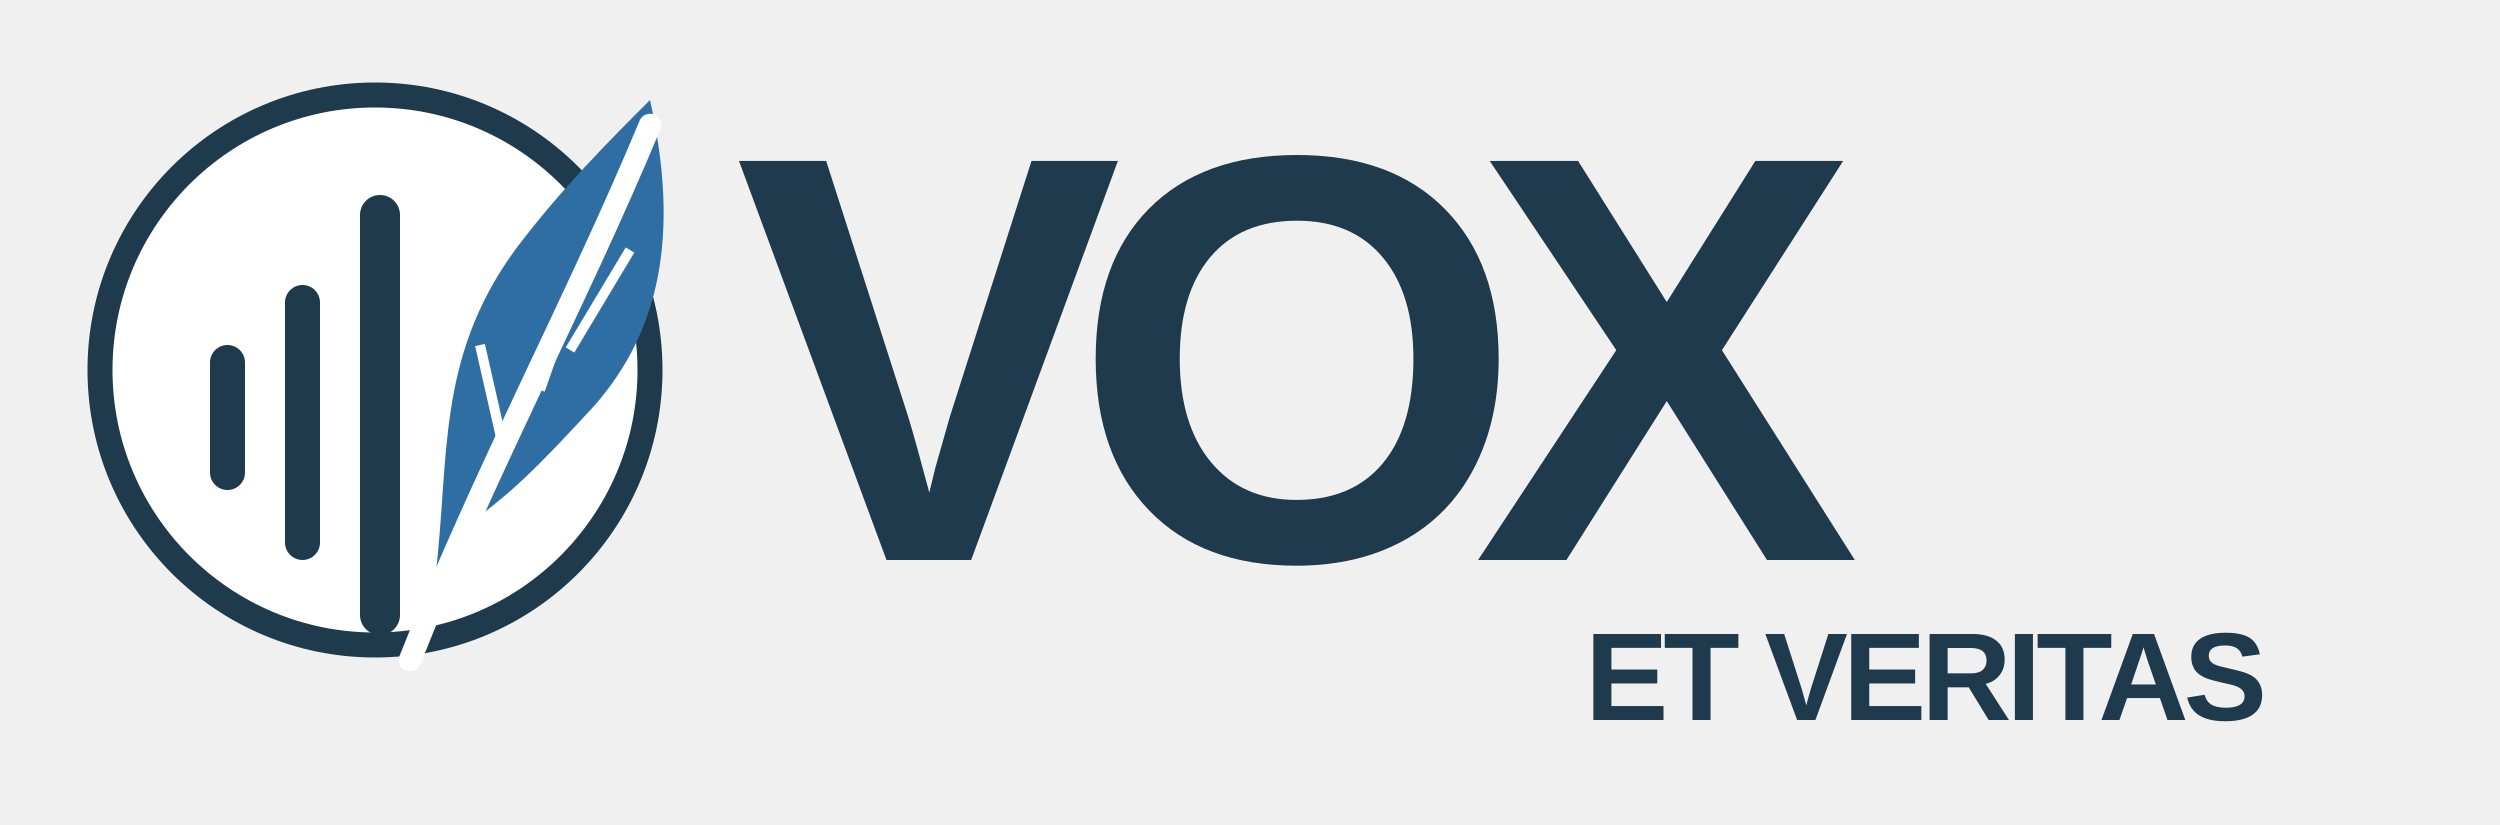
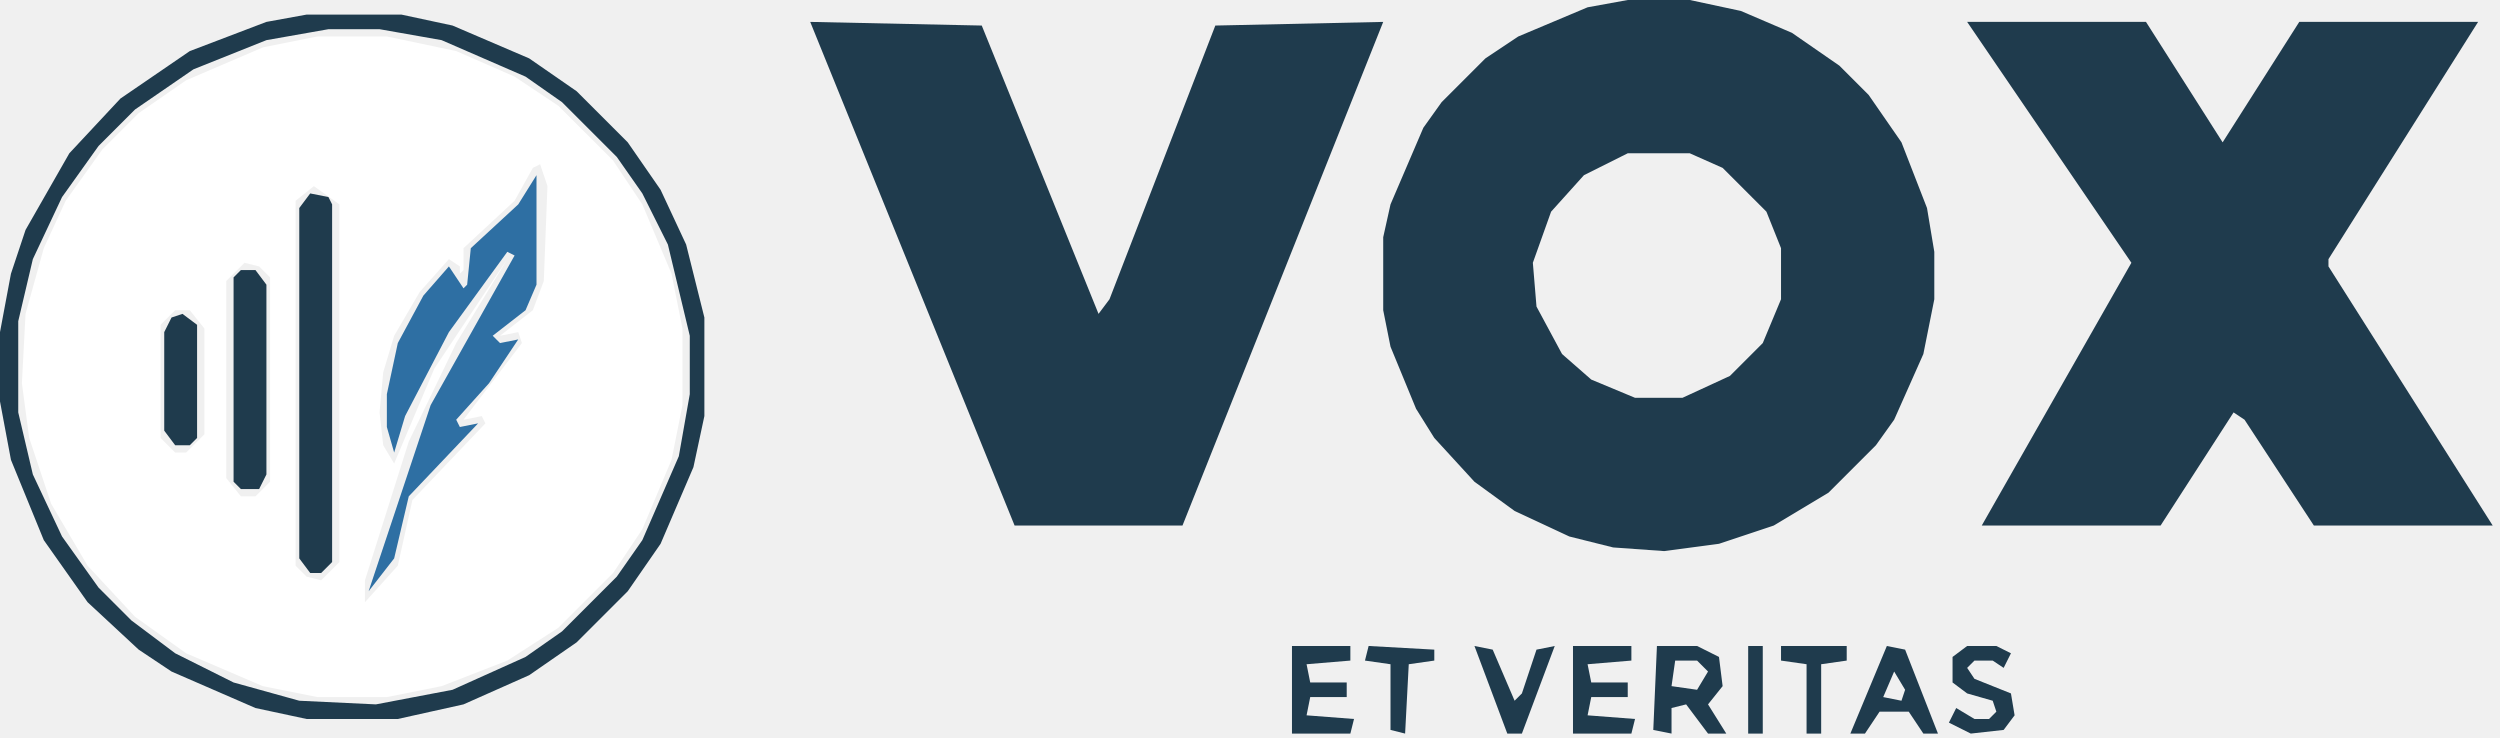
- <svg xmlns="http://www.w3.org/2000/svg" viewBox="0 0 500 165" role="img" aria-labelledby="t d">
-   <circle cx="75" cy="74" r="55" fill="#fff" stroke="#1e3a4c" stroke-width="5" />
-   <rect x="42" y="69" width="7" height="29" rx="3.5" fill="#1e3a4c" />
-   <rect x="57" y="57" width="7" height="55" rx="3.5" fill="#1e3a4c" />
-   <rect x="72" y="39" width="8" height="88" rx="4" fill="#1e3a4c" />
-   <path d="M87 116C90 92 87 72 103 50C112 38 122 28 130 20C136 47 132 66 119 81C107 94 102 99 92 106L87 116Z" fill="#2f6ea2" />
-   <path d="M82 132C97 94 115 61 130 25" fill="none" stroke="#fff" stroke-width="4.5" stroke-linecap="round" />
-   <path d="M101 91L96 69M108 78L115 58M114 70L126 50" stroke="#fff" stroke-width="2" fill="none" />
-   <text x="147" y="112" fill="#1e3a4c" font-family="Arial,Helvetica,sans-serif" font-size="116" font-weight="900" letter-spacing="-10">VOX</text>
-   <text x="317" y="144" fill="#1e3a4c" font-family="Arial,Helvetica,sans-serif" font-size="25" font-weight="900" letter-spacing="-1">ET VERITAS</text>
+ <svg xmlns="http://www.w3.org/2000/svg" viewBox="0 0 685 202">
+   <path fill="#fff" fill-rule="evenodd" d="M87 10L72 13L51 22L38 31L28 41L18 55L12 68L7 86L6 105L8 120L14 138L24 155L37 169L51 179L72 188L87 191L106 191L121 188L139 181L153 172L168 157L176 145L184 126L187 111L187 90L184 75L176 56L168 44L153 29L141 21L125 14L106 10ZM48 85L52 85L56 90L56 119L51 124L48 124L44 120L44 89ZM67 72L71 73L74 76L74 132L70 136L66 136L62 131L62 77ZM86 51L93 56L93 154L88 159L84 158L81 155L81 55ZM148 45L150 51L149 77L146 85L137 92L142 91L143 94L127 115L132 114L133 116L113 137L109 155L100 165L100 159L112 121L125 94L139 71L119 101L108 127L105 122L104 113L105 102L108 92L115 80L123 71L126 73L126 75L127 74L127 68L141 55L146 46Z" />
+   <path fill="#1f3b4d" fill-rule="evenodd" d="M539 177L535 180L535 187L539 190L546 192L547 195L545 197L541 197L536 194L534 198L540 201L549 200L552 196L551 190L541 186L539 183L541 181L546 181L549 183L551 179L547 177ZM517 177L507 201L511 201L515 195L523 195L527 201L531 201L522 178ZM519 184L522 189L521 192L516 191ZM488 177L488 181L495 182L495 201L499 201L499 182L506 181L506 177ZM479 177L479 201L483 201L483 177ZM454 177L453 200L458 201L458 194L462 193L468 201L473 201L468 193L472 188L471 180L465 177ZM458 188L459 181L465 181L468 184L465 189ZM431 177L431 201L447 201L448 197L435 196L436 191L446 191L446 187L436 187L435 182L447 181L447 177ZM404 177L413 201L417 201L426 177L421 178L417 190L415 192L409 178ZM375 177L374 181L381 182L381 200L385 201L386 182L393 181L393 178ZM354 177L354 201L370 201L371 197L358 196L359 191L369 191L369 187L359 187L358 182L370 181L370 177ZM539 6L584 72L543 144L592 144L612 113L615 115L634 144L683 144L638 73L638 71L679 6L630 6L609 39L588 6ZM222 6L278 144L324 144L379 6L333 7L304 82L301 86L269 7ZM84 4L73 6L52 14L33 27L19 42L7 63L3 75L0 91L0 110L3 126L12 148L24 165L38 178L47 184L70 194L84 197L109 197L127 193L145 185L158 176L172 162L181 149L190 128L193 114L193 87L188 67L181 52L172 39L158 25L145 16L124 7L110 4ZM90 8L104 8L121 11L144 21L154 28L169 43L176 53L183 67L189 92L189 108L186 125L176 148L169 158L154 173L144 180L124 189L103 193L82 192L64 187L48 179L36 170L27 161L17 147L9 130L5 113L5 88L9 71L17 54L27 40L37 30L53 19L73 11ZM50 86L47 87L45 91L45 118L48 122L52 122L54 120L54 89ZM66 74L64 76L64 132L66 134L71 134L73 130L73 78L70 74ZM85 53L82 57L82 153L85 157L88 157L91 154L91 56L90 54ZM446 0L435 2L416 10L407 16L395 28L390 35L381 56L379 65L379 85L381 95L388 112L393 120L404 132L415 140L430 147L442 150L456 151L471 149L486 144L501 135L514 122L519 115L527 97L530 82L530 69L528 57L521 39L512 26L504 18L491 9L477 3L463 0ZM446 42L463 42L472 46L484 58L488 68L488 82L483 94L474 103L461 109L448 109L436 104L428 97L421 84L420 72L425 58L434 48Z" />
+   <path fill="#2e6fa3" fill-rule="evenodd" d="M147 48L142 56L129 68L128 78L127 79L123 73L116 81L109 94L106 108L106 117L108 124L111 114L123 91L139 69L141 70L118 111L101 162L108 153L112 136L131 116L126 117L125 115L134 105L142 93L137 94L135 92L144 85L147 78Z" />
</svg>
